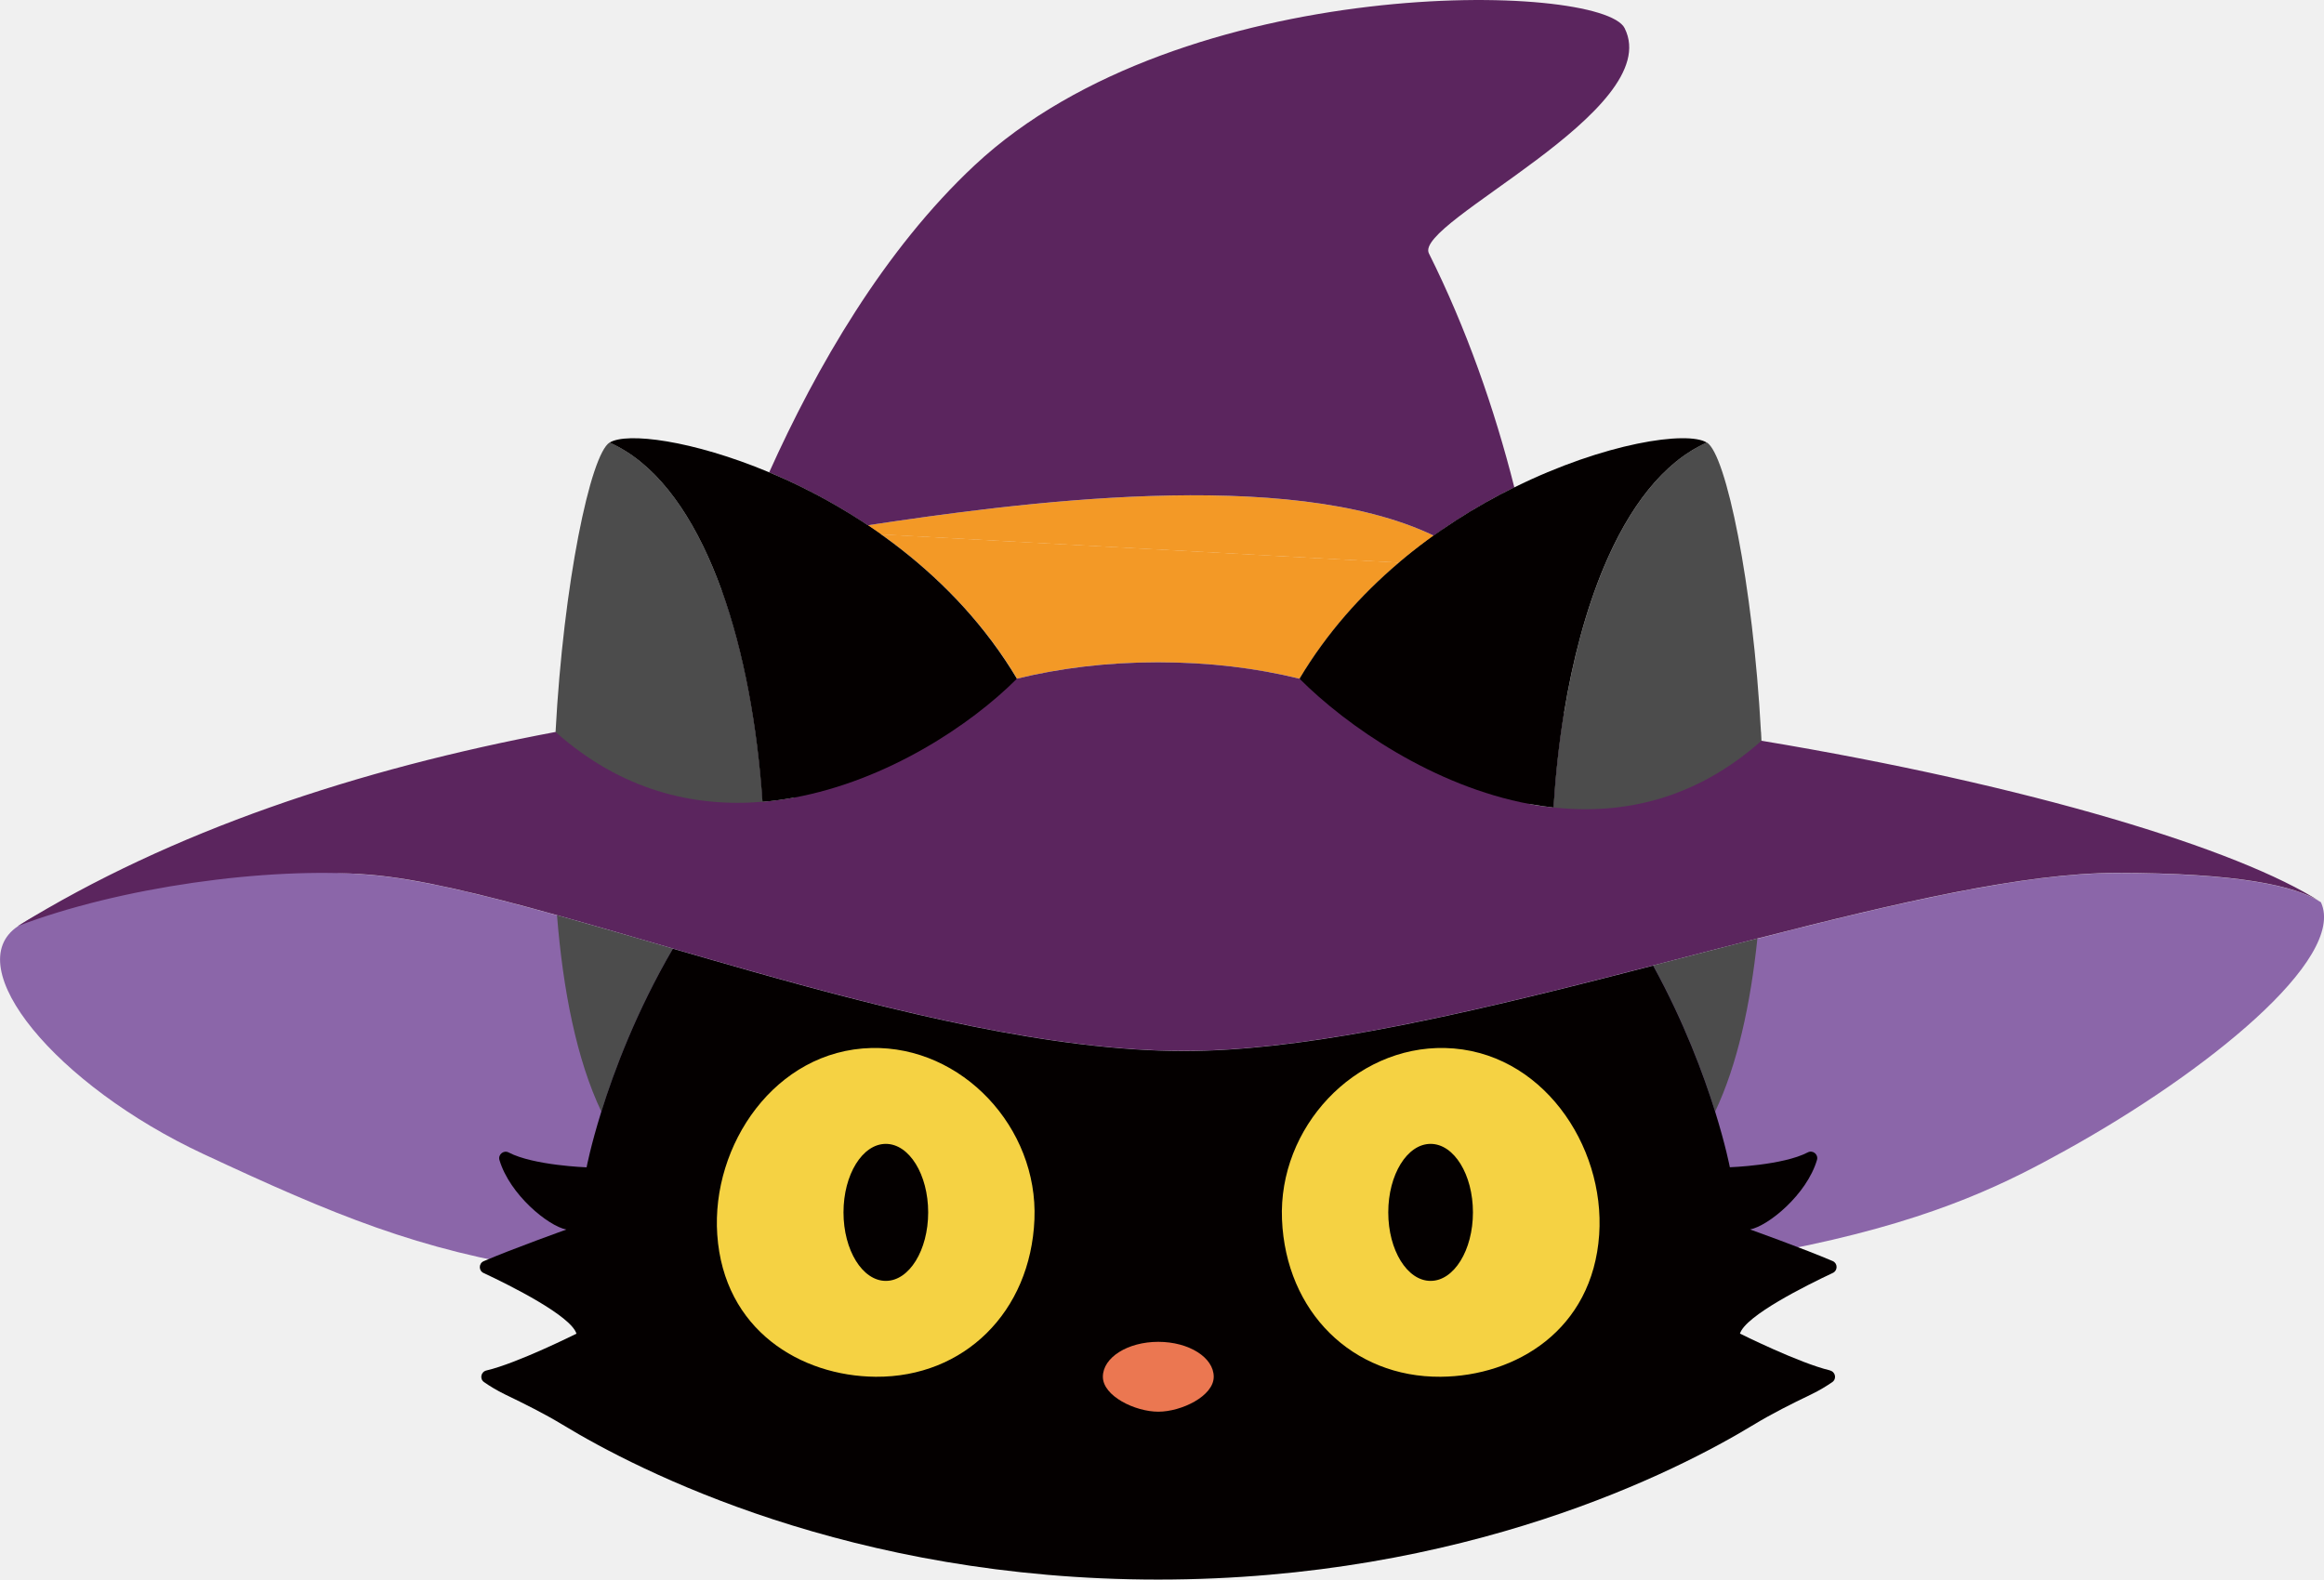
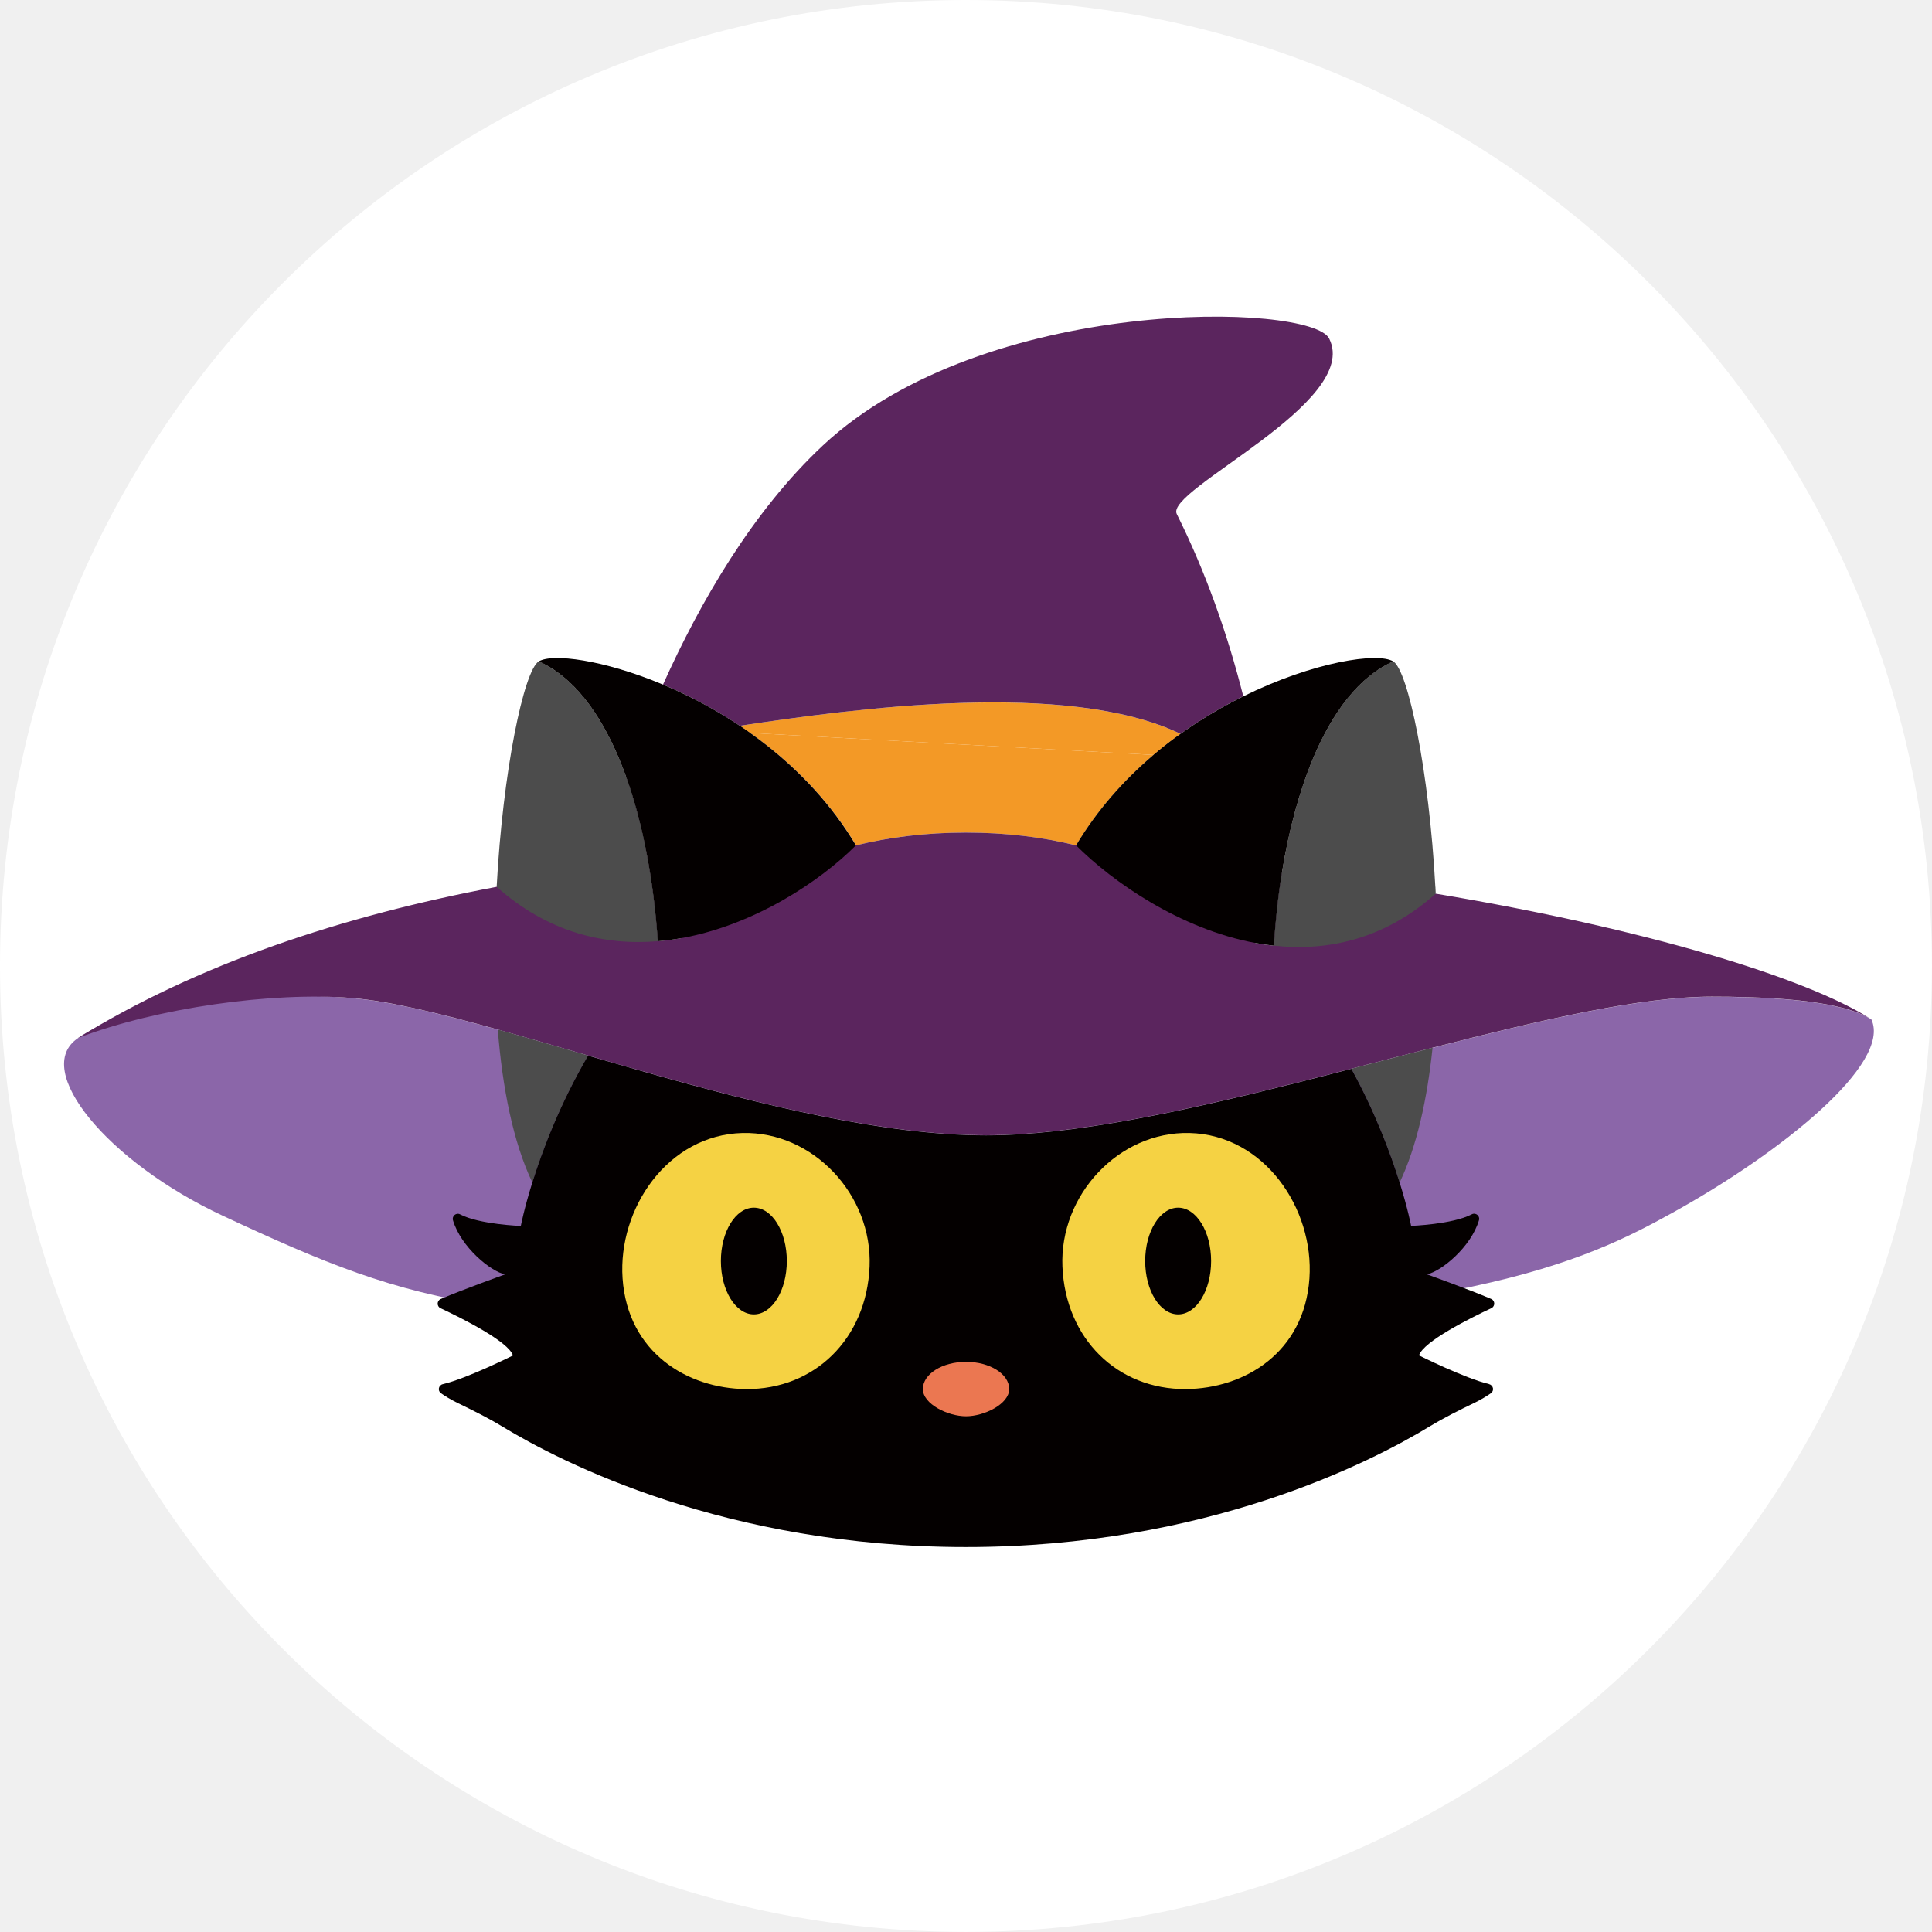
- <svg xmlns="http://www.w3.org/2000/svg" id="_레이어_1" data-name="레이어 1" viewBox="0 0 273.37 185.84">
+ <svg xmlns="http://www.w3.org/2000/svg" id="_레이어_1" data-name="레이어 1" viewBox="0 0 291.83 291.83">
  <defs>
    <style>
      .cls-1 {
        fill: #f5d243;
      }

      .cls-2 {
        fill: #040000;
      }

      .cls-3 {
        fill: #eb7751;
      }

      .cls-4 {
+         fill: #fff;
+       }
+ 
+       .cls-5 {
        fill: #3c264e;
      }

-       .cls-5 {
+       .cls-6 {
        fill: #f39926;
      }

-       .cls-6 {
+       .cls-7 {
        fill: #8b66a9;
      }

-       .cls-7 {
+       .cls-8 {
        fill: #4c4c4c;
      }

-       .cls-8 {
+       .cls-9 {
        fill: #5b255e;
      }
    </style>
  </defs>
-   <path class="cls-6" d="M273.02,106.16s0,0,0,0c0,0-.02,0-.02-.01-3.03-1.93-9.74-3.43-24.08-3.43-26.25,0-78.07,20.94-109.62,20.94s-75.77-19.11-95.8-20.73c-12.06-.97-31.23-.79-41.4,6.05-7.02,4.72,4.46,18.69,21.84,26.8,30.84,14.39,39.56,16.5,113.1,16.5s93-9.79,105.9-16.92c16.65-9.21,33.07-22.55,30.08-29.18Z" />
-   <path class="cls-4" d="M97.25,62.52l6.39.35c-.52-.37-1.03-.73-1.55-1.08-1.78.27-3.42.52-4.83.73Z" />
-   <path class="cls-4" d="M174.33,66.73c-1.61-1.46-3.53-2.68-5.68-3.71-1.38.99-2.75,2.05-4.09,3.18l9.77.53Z" />
-   <path class="cls-5" d="M119.62,79.85c5.05-1.24,10.57-1.93,16.63-1.93s11.58.7,16.63,1.93c3.22-5.39,7.29-9.92,11.7-13.66l-60.93-3.32c6.02,4.28,11.75,9.87,15.99,16.98Z" />
-   <path class="cls-5" d="M102.08,61.8c.52.35,1.04.71,1.55,1.08l60.93,3.32c1.34-1.13,2.71-2.19,4.09-3.18-17.13-8.23-49.48-3.79-66.57-1.22Z" />
-   <path class="cls-8" d="M191.11,3.32c-2.72-5.44-52.05-6.68-76.46,16.12-10.67,9.97-18.61,23.76-24.17,36.13,3.74,1.57,7.71,3.63,11.6,6.23,17.1-2.57,49.44-7.02,66.57,1.22,3.13-2.24,6.34-4.13,9.48-5.68-2.35-9.3-5.65-18.72-10.05-27.53-1.83-3.65,27.87-16.81,23.03-26.48Z" />
-   <path class="cls-8" d="M207.19,87.16c-7.39-1.23-15.16-2.34-23.22-3.27-.59,3.61-.99,7.35-1.23,11.12-.94-.1-1.87-.23-2.79-.41-6.95-6.51-15.82-11.99-27.09-14.75-5.05-1.24-10.57-1.93-16.63-1.93s-11.58.7-16.63,1.93c-10.83,2.66-19.44,7.82-26.27,14,0,0,0,0,0,0-1.21.22-2.43.38-3.66.49.07.96.13,1.93.18,2.89-.45-9.93-2.08-19.73-4.97-27.76-2.38,6.67-3.83,11.87-4.44,14.22-5.09.68-10.14,1.49-15.11,2.43-23.34,4.39-45.15,11.67-63.25,22.84,11.94-4.57,29.34-7.02,41.4-6.05,5.68.46,13.3,2.32,22.03,4.76,4.31,1.2,8.89,2.55,13.64,3.93,2.96.86,5.98,1.74,9.05,2.6,17.19,4.86,35.65,9.44,51.09,9.44,13.12,0,29.74-3.62,46.57-7.85,2.87-.72,5.73-1.46,8.6-2.2,4.12-1.07,8.22-2.14,12.26-3.17,16.27-4.17,31.4-7.72,42.2-7.72,14.33,0,21.05,1.5,24.08,3.43-9.65-6.23-34.26-13.73-65.8-18.98Z" />
-   <path class="cls-7" d="M65.52,107.68c.7,8.8,2.31,17,5.22,23.11,1.51-4.84,4.14-11.84,8.42-19.18-4.75-1.38-9.33-2.72-13.64-3.93Z" />
-   <path class="cls-7" d="M194.46,113.6c3.62,6.6,5.92,12.78,7.29,17.18,2.6-5.47,4.16-12.6,4.97-20.36-4.03,1.03-8.13,2.11-12.26,3.17Z" />
-   <path class="cls-2" d="M215.26,161.23c-3.61-.85-10.59-4.33-10.59-4.33.66-2.11,7.78-5.66,10.93-7.14.59-.28.58-1.13-.02-1.39-3.35-1.44-9.72-3.72-9.72-3.72,2.17-.43,6.67-4.12,7.87-8.18.19-.64-.49-1.2-1.08-.89-2.92,1.53-9.17,1.75-9.17,1.75,0,0-.48-2.53-1.73-6.54-1.37-4.4-3.67-10.58-7.29-17.18-2.86.74-5.73,1.48-8.6,2.2-16.83,4.23-33.45,7.85-46.57,7.85-15.44,0-33.9-4.58-51.09-9.44-3.07-.87-6.09-1.74-9.05-2.6-4.28,7.34-6.91,14.34-8.42,19.18-1.25,4.01-1.73,6.54-1.73,6.54,0,0-6.25-.22-9.17-1.75-.59-.31-1.27.25-1.08.89,1.21,4.06,5.71,7.75,7.87,8.18,0,0-6.37,2.28-9.72,3.72-.6.26-.62,1.11-.02,1.39,3.16,1.48,10.27,5.03,10.93,7.14,0,0-6.98,3.49-10.59,4.33-.65.15-.83.99-.28,1.37.64.45,1.47.96,2.49,1.46,2.3,1.11,4.58,2.24,6.76,3.56,8.94,5.43,33.84,18.21,70.04,18.21s61.1-12.78,70.04-18.21c2.18-1.32,4.46-2.46,6.77-3.57,1.02-.49,1.85-1.01,2.49-1.45.55-.39.37-1.22-.28-1.37Z" />
+   <circle class="cls-4" cx="145.91" cy="145.91" r="145.91" />
  <g>
+     <path class="cls-7" d="M282.69,154s0,0,0,0c0,0-.02,0-.02-.01-3.03-1.93-9.74-3.43-24.08-3.43-26.25,0-78.07,20.94-109.62,20.94s-75.77-19.11-95.8-20.73c-12.06-.97-31.23-.79-41.4,6.05-7.02,4.72,4.46,18.69,21.84,26.8,30.84,14.39,39.56,16.5,113.1,16.5s93-9.79,105.9-16.92c16.65-9.21,33.07-22.55,30.08-29.18Z" />
+     <path class="cls-5" d="M106.92,110.36l6.39.35c-.52-.37-1.03-.73-1.55-1.08-1.78.27-3.42.52-4.83.73Z" />
+     <path class="cls-5" d="M184,114.56c-1.61-1.46-3.53-2.68-5.68-3.71-1.38.99-2.75,2.05-4.09,3.18l9.77.53Z" />
+     <path class="cls-6" d="M129.29,127.69c5.05-1.24,10.57-1.93,16.63-1.93s11.58.7,16.63,1.93c3.22-5.39,7.29-9.92,11.7-13.66l-60.93-3.32c6.02,4.28,11.75,9.87,15.99,16.98Z" />
+     <path class="cls-6" d="M111.75,109.63c.52.35,1.04.71,1.55,1.08l60.93,3.32c1.34-1.13,2.71-2.19,4.09-3.18-17.13-8.23-49.48-3.79-66.57-1.22Z" />
+     <path class="cls-9" d="M200.78,51.15c-2.72-5.44-52.05-6.68-76.46,16.12-10.67,9.97-18.61,23.76-24.17,36.13,3.74,1.57,7.71,3.63,11.6,6.23,17.1-2.57,49.44-7.02,66.57,1.22,3.13-2.24,6.34-4.13,9.48-5.68-2.35-9.3-5.65-18.72-10.05-27.53-1.83-3.65,27.87-16.81,23.03-26.48Z" />
+     <path class="cls-9" d="M216.86,135c-7.39-1.23-15.16-2.34-23.22-3.27-.59,3.61-.99,7.35-1.23,11.12-.94-.1-1.87-.23-2.79-.41-6.95-6.51-15.82-11.99-27.09-14.75-5.05-1.24-10.57-1.93-16.63-1.93s-11.58.7-16.63,1.93c-10.83,2.66-19.44,7.82-26.27,14,0,0,0,0,0,0-1.21.22-2.43.38-3.66.49.07.96.13,1.93.18,2.89-.45-9.93-2.08-19.73-4.97-27.76-2.38,6.67-3.83,11.87-4.44,14.22-5.09.68-10.14,1.49-15.11,2.43-23.34,4.39-45.15,11.67-63.25,22.84,11.94-4.57,29.34-7.02,41.4-6.05,5.68.46,13.3,2.32,22.03,4.76,4.31,1.2,8.89,2.55,13.64,3.93,2.96.86,5.98,1.74,9.05,2.6,17.19,4.86,35.65,9.44,51.09,9.44,13.12,0,29.74-3.62,46.57-7.85,2.87-.72,5.73-1.46,8.6-2.2,4.12-1.07,8.22-2.14,12.26-3.17,16.27-4.17,31.4-7.72,42.2-7.72,14.33,0,21.05,1.5,24.08,3.43-9.65-6.23-34.26-13.73-65.8-18.98Z" />
+     <path class="cls-8" d="M75.19,155.51c.7,8.8,2.31,17,5.22,23.11,1.51-4.84,4.14-11.84,8.42-19.18-4.75-1.38-9.33-2.72-13.64-3.93Z" />
+     <path class="cls-8" d="M204.13,161.44c3.62,6.6,5.92,12.78,7.29,17.18,2.6-5.47,4.16-12.6,4.97-20.36-4.03,1.03-8.13,2.11-12.26,3.17Z" />
+     <path class="cls-2" d="M224.93,209.07c-3.61-.85-10.59-4.33-10.59-4.33.66-2.11,7.78-5.66,10.93-7.14.59-.28.58-1.13-.02-1.39-3.35-1.44-9.72-3.72-9.72-3.72,2.17-.43,6.67-4.12,7.87-8.18.19-.64-.49-1.2-1.08-.89-2.92,1.53-9.17,1.75-9.17,1.75,0,0-.48-2.53-1.73-6.54-1.37-4.4-3.67-10.58-7.29-17.18-2.86.74-5.73,1.48-8.6,2.2-16.83,4.23-33.45,7.85-46.57,7.85-15.44,0-33.9-4.58-51.09-9.44-3.07-.87-6.09-1.74-9.05-2.6-4.28,7.34-6.91,14.34-8.42,19.18-1.25,4.01-1.73,6.54-1.73,6.54,0,0-6.25-.22-9.17-1.75-.59-.31-1.27.25-1.08.89,1.21,4.06,5.71,7.75,7.87,8.18,0,0-6.37,2.28-9.72,3.72-.6.26-.62,1.11-.02,1.39,3.16,1.48,10.27,5.03,10.93,7.14,0,0-6.98,3.49-10.59,4.33-.65.15-.83.99-.28,1.37.64.45,1.47.96,2.49,1.46,2.3,1.11,4.58,2.24,6.76,3.56,8.94,5.43,33.84,18.21,70.04,18.21s61.1-12.78,70.04-18.21c2.18-1.32,4.46-2.46,6.77-3.57,1.02-.49,1.85-1.01,2.49-1.45.55-.39.37-1.22-.28-1.37Z" />
    <g>
-       <path class="cls-1" d="M102.5,123.3c-11.31.27-18.85,11.42-18.13,21.96.77,11.23,9.82,16.65,18.64,16.72,10.38.08,18.22-7.62,18.67-18.51.45-10.79-8.5-20.42-19.19-20.17Z" />
-       <path class="cls-1" d="M169.98,123.3c11.31.27,18.85,11.42,18.13,21.96-.77,11.23-9.82,16.65-18.64,16.72-10.38.08-18.22-7.62-18.67-18.51-.45-10.79,8.5-20.42,19.19-20.17Z" />
-       <path class="cls-3" d="M142.77,161.98c0,2.27-3.79,4.11-6.52,4.11s-6.52-1.84-6.52-4.11,2.92-4.11,6.52-4.11,6.52,1.84,6.52,4.11Z" />
+       <g>
+         <path class="cls-1" d="M112.17,171.14c-11.31.27-18.85,11.42-18.13,21.96.77,11.23,9.82,16.65,18.64,16.72,10.38.08,18.22-7.62,18.67-18.51.45-10.79-8.5-20.42-19.19-20.17Z" />
+         <path class="cls-1" d="M179.66,171.14c11.31.27,18.85,11.42,18.13,21.96-.77,11.23-9.82,16.65-18.64,16.72-10.38.08-18.22-7.62-18.67-18.51-.45-10.79,8.5-20.42,19.19-20.17Z" />
+         <path class="cls-3" d="M152.44,209.82c0,2.27-3.79,4.11-6.52,4.11s-6.52-1.84-6.52-4.11,2.92-4.11,6.52-4.11,6.52,1.84,6.52,4.11Z" />
+       </g>
+       <ellipse class="cls-2" cx="113.87" cy="190.48" rx="4.98" ry="8.06" />
+       <ellipse class="cls-2" cx="177.96" cy="190.48" rx="4.98" ry="8.06" />
    </g>
-     <ellipse class="cls-2" cx="104.2" cy="142.64" rx="4.98" ry="8.06" />
-     <ellipse class="cls-2" cx="168.28" cy="142.64" rx="4.98" ry="8.06" />
-   </g>
-   <g>
-     <path class="cls-7" d="M207.14,86.12c-.94-17.47-4.11-32.67-6.36-34.06-5.15,2.29-9.16,7.63-12.11,14.65-2.1,5.02-3.67,10.89-4.69,17.17-.59,3.61-.99,7.35-1.23,11.12,8.14.89,16.7-.95,24.45-7.85-.02-.35-.04-.69-.05-1.04Z" />
-     <path class="cls-7" d="M84.9,69.47c-.34-.94-.7-1.86-1.07-2.75-2.95-7.03-6.97-12.36-12.12-14.66-2.25,1.39-5.43,16.58-6.36,34.06,7.72,6.88,16.25,8.89,24.35,8.21-.62-8.92-2.19-17.62-4.79-24.86Z" />
-     <path class="cls-2" d="M178.13,57.33c-9.1,4.49-18.87,11.79-25.27,22.52,5.56,5.57,15.76,12.64,27.09,14.75.92.17,1.85.3,2.79.41.24-3.77.64-7.51,1.23-11.12,1.02-6.27,2.59-12.15,4.69-17.17,2.95-7.02,6.96-12.36,12.11-14.65-2.28-1.41-12,.01-22.64,5.27Z" />
-     <path class="cls-2" d="M90.48,55.57c-9.05-3.79-16.77-4.74-18.77-3.5,5.15,2.29,9.17,7.63,12.12,14.66.37.89.73,1.81,1.07,2.75,2.6,7.24,4.18,15.94,4.79,24.86,1.23-.1,2.45-.27,3.66-.49,11-2.01,20.84-8.56,26.27-14-7.32-12.27-19.05-20.05-29.13-24.28Z" />
+     <g>
+       <path class="cls-8" d="M216.81,133.96c-.94-17.47-4.11-32.67-6.36-34.06-5.15,2.29-9.16,7.63-12.11,14.65-2.1,5.02-3.67,10.89-4.69,17.17-.59,3.61-.99,7.35-1.23,11.12,8.14.89,16.7-.95,24.45-7.85-.02-.35-.04-.69-.05-1.04Z" />
+       <path class="cls-8" d="M94.57,117.31c-.34-.94-.7-1.86-1.07-2.75-2.95-7.03-6.97-12.36-12.12-14.66-2.25,1.39-5.43,16.58-6.36,34.06,7.72,6.88,16.25,8.89,24.35,8.21-.62-8.92-2.19-17.62-4.79-24.86Z" />
+       <path class="cls-2" d="M187.81,105.17c-9.1,4.49-18.87,11.79-25.27,22.52,5.56,5.57,15.76,12.64,27.09,14.75.92.17,1.85.3,2.79.41.24-3.77.64-7.51,1.23-11.12,1.02-6.27,2.59-12.15,4.69-17.17,2.95-7.02,6.96-12.36,12.11-14.65-2.28-1.41-12,.01-22.64,5.27Z" />
+       <path class="cls-2" d="M100.15,103.41c-9.05-3.79-16.77-4.74-18.77-3.5,5.15,2.29,9.17,7.63,12.12,14.66.37.89.73,1.81,1.07,2.75,2.6,7.24,4.18,15.94,4.79,24.86,1.23-.1,2.45-.27,3.66-.49,11-2.01,20.84-8.56,26.27-14-7.32-12.27-19.05-20.05-29.13-24.28Z" />
+     </g>
  </g>
</svg>
